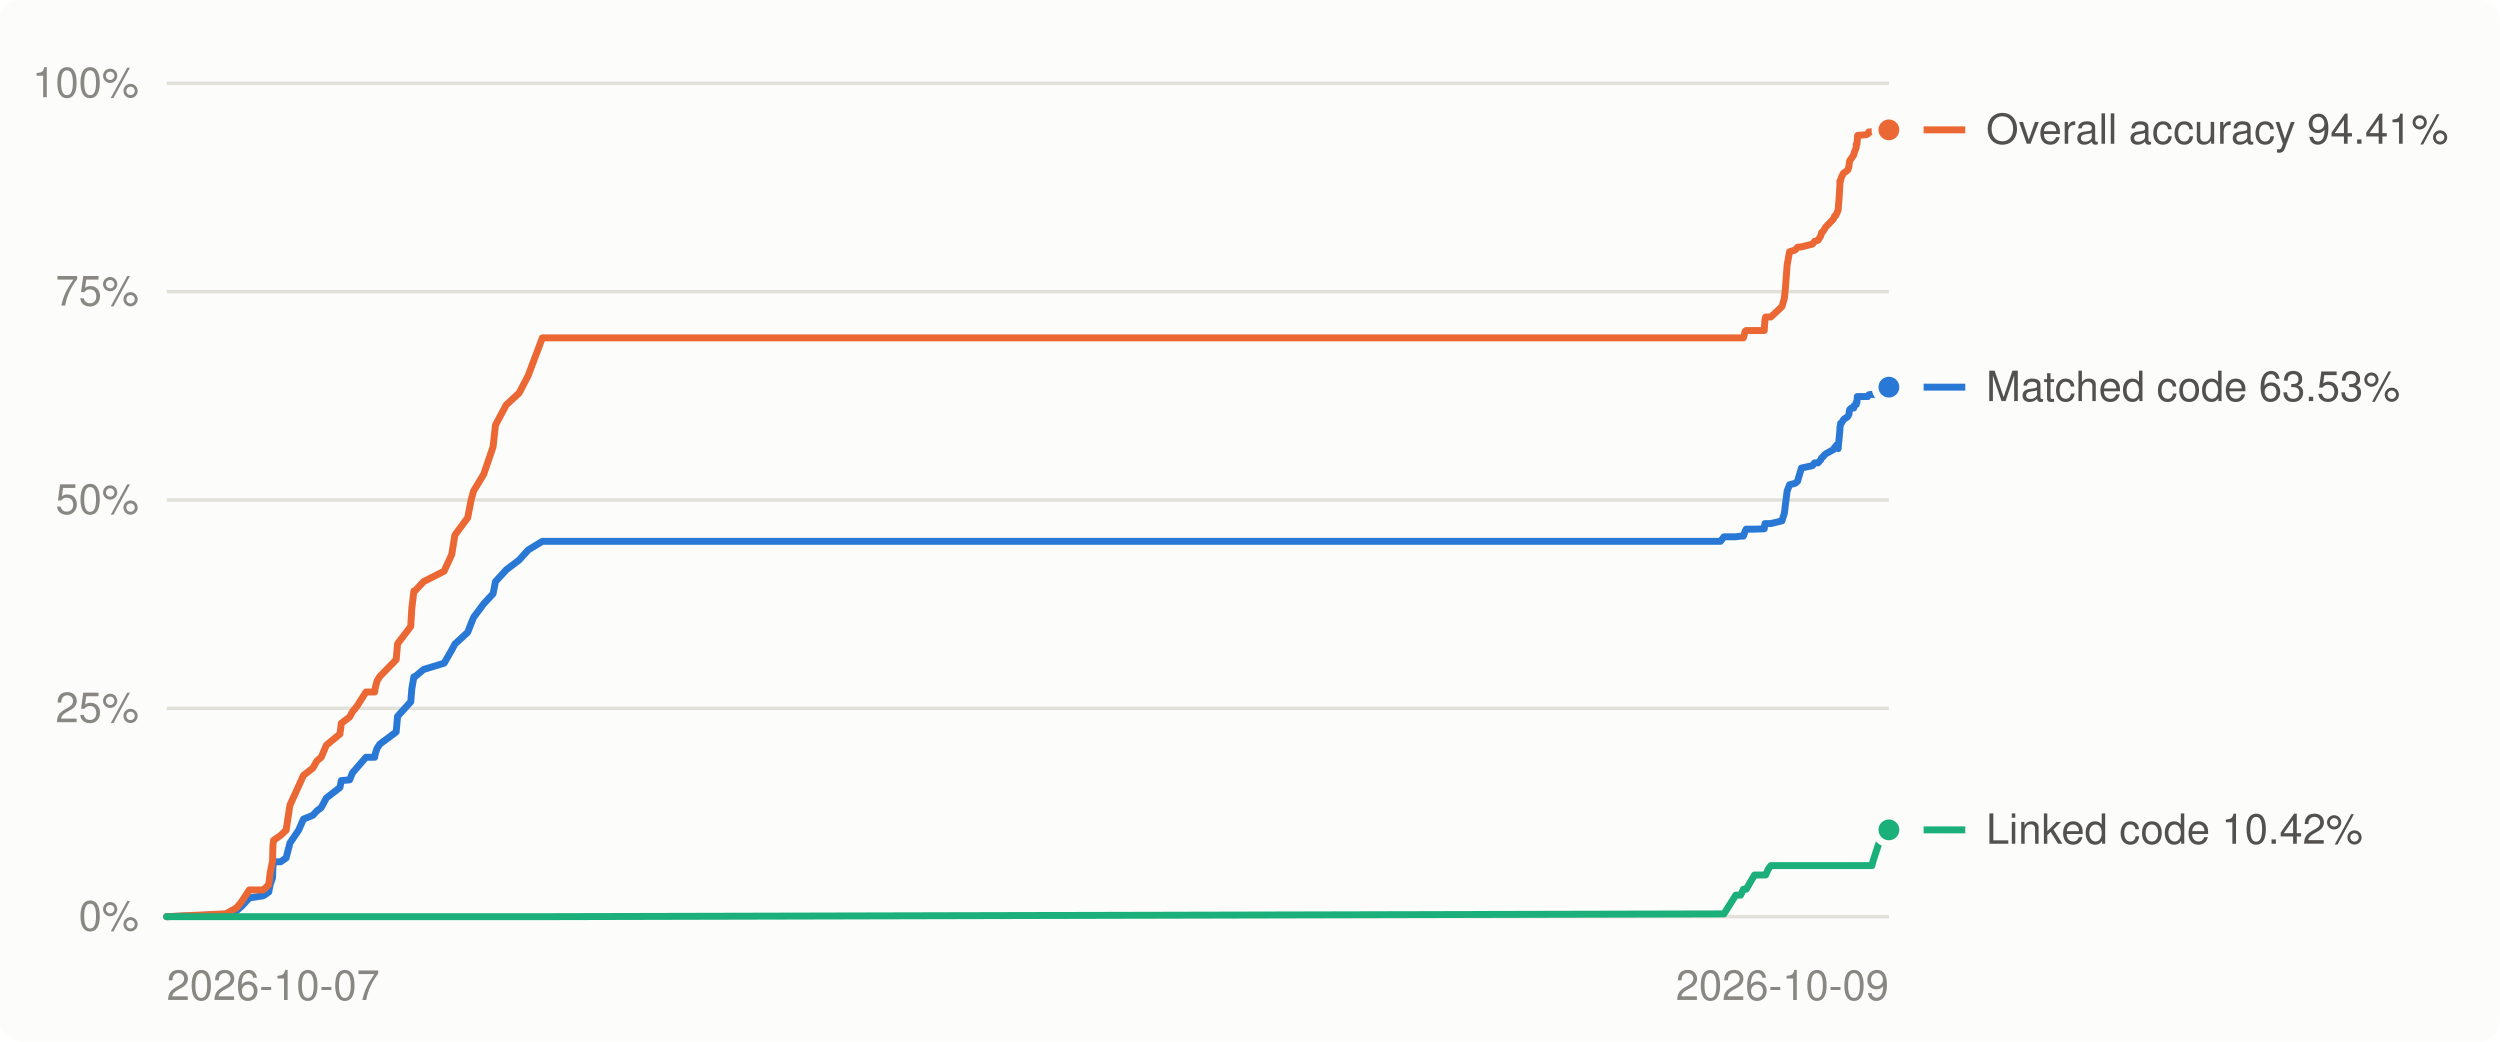
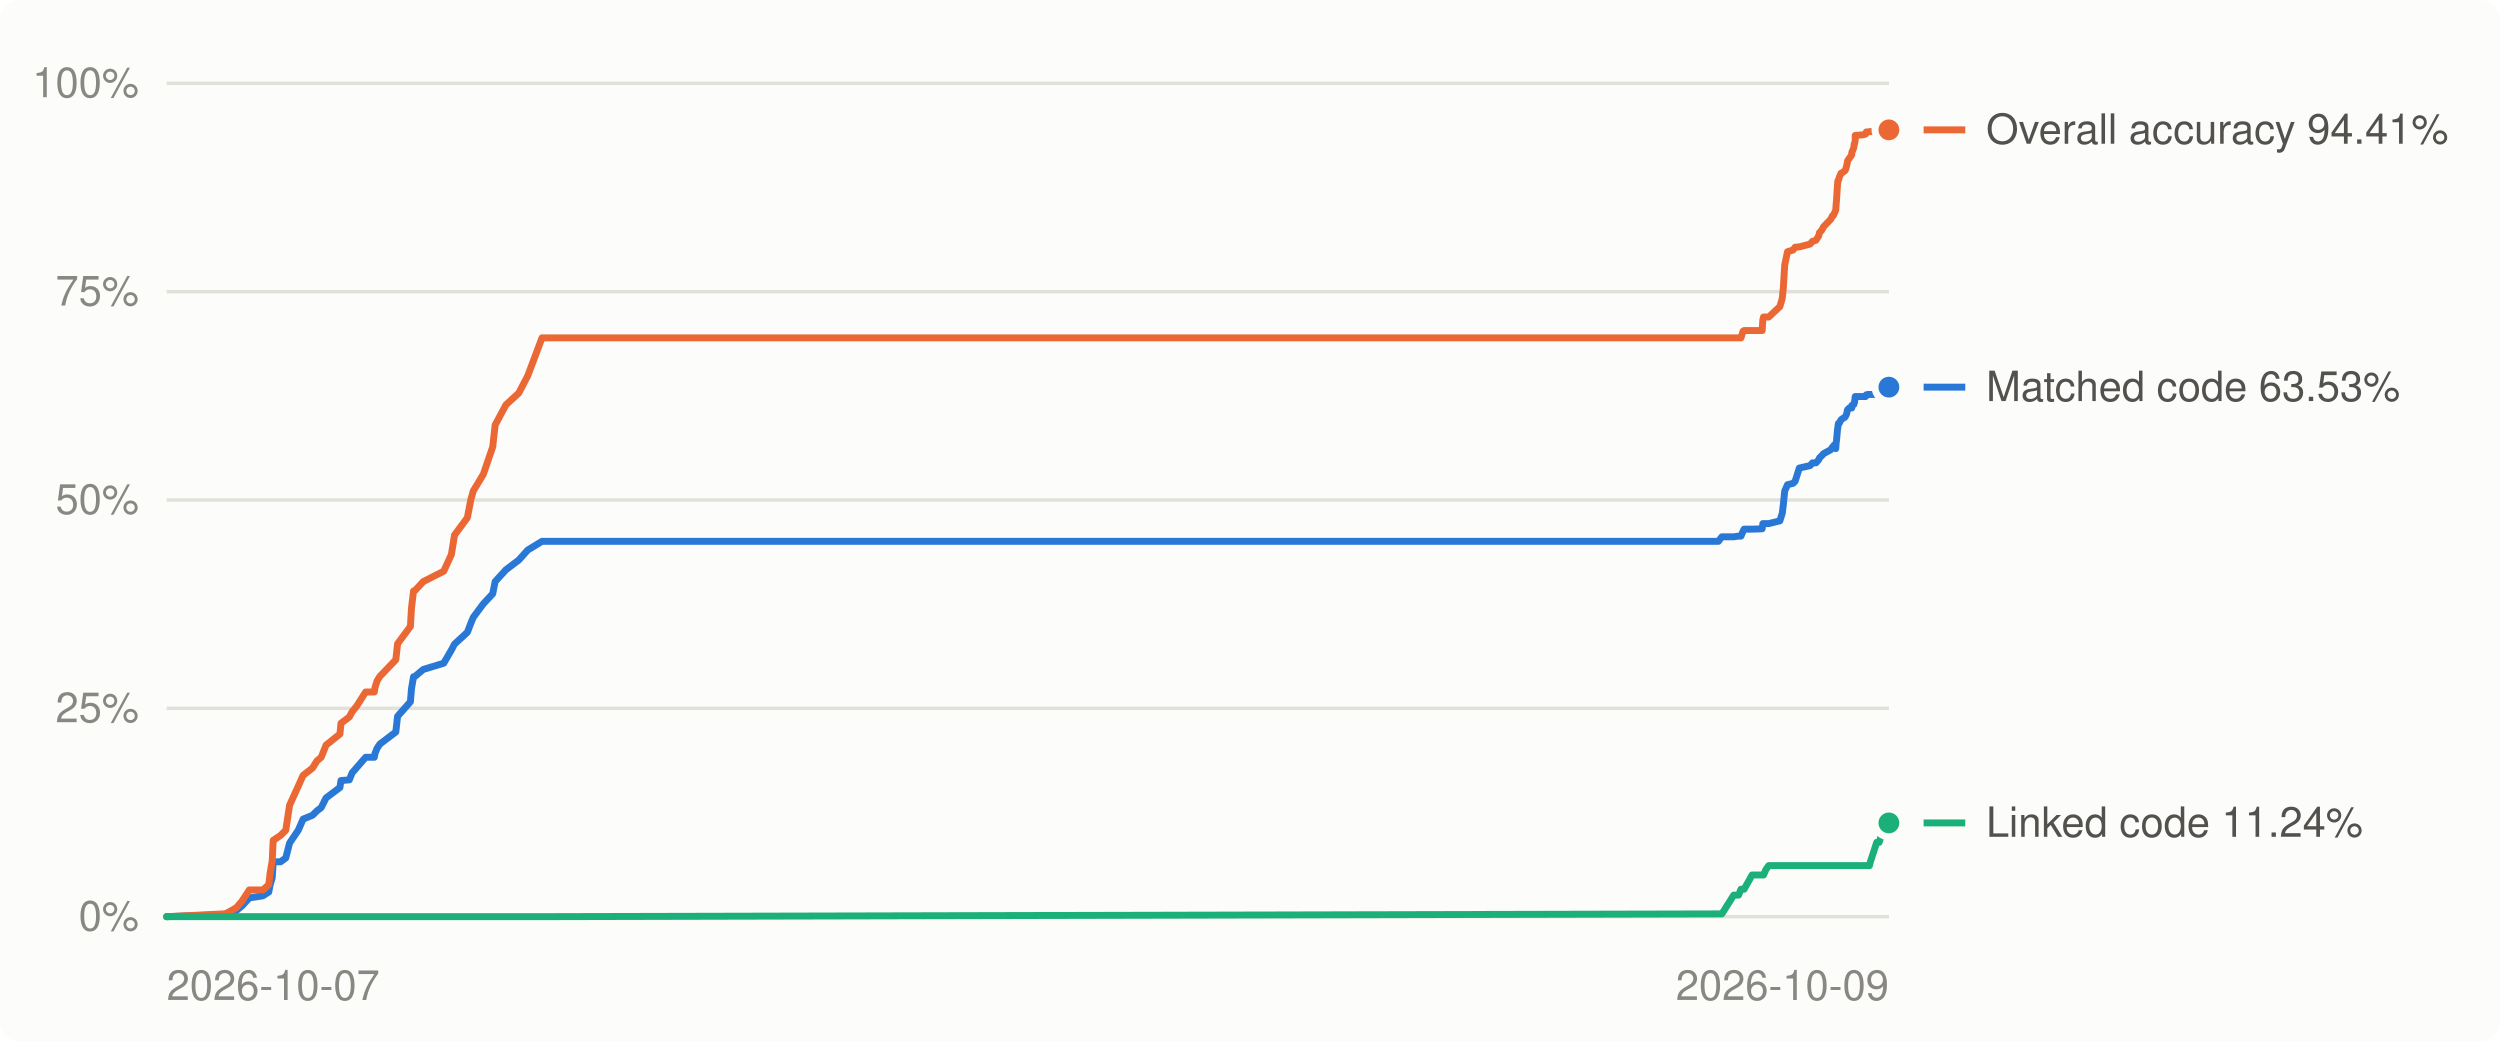
<svg xmlns="http://www.w3.org/2000/svg" viewBox="0 0 720 300" width="720" height="300" role="img" aria-label="Decompilation progress over time">
  <style>
.bg{fill:#fcfcfb}.grid{stroke:#e1e0d9}.muted{fill:#898781}.lbl{fill:#52514e}.ln0{stroke:#2a78d6}.dot0{fill:#2a78d6;stroke:#fcfcfb}.ln1{stroke:#eb6834}.dot1{fill:#eb6834;stroke:#fcfcfb}.ln2{stroke:#1baf7a}.dot2{fill:#1baf7a;stroke:#fcfcfb}
@media (prefers-color-scheme: dark){.bg{fill:#1a1a19}.grid{stroke:#2c2c2a}.muted{fill:#898781}.lbl{fill:#c3c2b7}.ln0{stroke:#3987e5}.dot0{fill:#3987e5;stroke:#1a1a19}.ln1{stroke:#d95926}.dot1{fill:#d95926;stroke:#1a1a19}.ln2{stroke:#199e70}.dot2{fill:#199e70;stroke:#1a1a19}}
text{font:12px -apple-system,BlinkMacSystemFont,'Segoe UI',Helvetica,Arial,sans-serif}
</style>
  <rect class="bg" width="720" height="300" rx="6" />
  <line x1="48" x2="544" y1="264.0" y2="264.0" class="grid" stroke-width="1" />
  <text x="40" y="268.0" class="muted" text-anchor="end">0%</text>
  <line x1="48" x2="544" y1="204.0" y2="204.0" class="grid" stroke-width="1" />
  <text x="40" y="208.0" class="muted" text-anchor="end">25%</text>
  <line x1="48" x2="544" y1="144.0" y2="144.0" class="grid" stroke-width="1" />
  <text x="40" y="148.0" class="muted" text-anchor="end">50%</text>
  <line x1="48" x2="544" y1="84.0" y2="84.0" class="grid" stroke-width="1" />
  <text x="40" y="88.0" class="muted" text-anchor="end">75%</text>
  <line x1="48" x2="544" y1="24.0" y2="24.0" class="grid" stroke-width="1" />
  <text x="40" y="28.0" class="muted" text-anchor="end">100%</text>
  <text class="muted" x="48.0" y="288" text-anchor="start">2026-10-07</text>
  <text class="muted" x="544.0" y="288" text-anchor="end">2026-10-09</text>
-   <polyline points="48.0,264.0 64.4,263.4 65.2,263.3 68.2,262.2 69.7,260.9 71.8,258.6 75.8,258.0 77.4,256.9 77.8,254.8 78.5,252.8 78.6,249.7 78.8,248.2 80.8,248.2 82.4,247.1 83.5,242.8 86.0,239.1 87.4,235.9 90.1,234.8 91.3,233.5 92.5,232.6 94.0,229.8 97.9,226.8 98.3,224.8 100.7,224.6 101.5,222.6 102.8,221.1 105.4,218.1 107.9,218.1 108.1,217.0 108.6,215.5 109.4,214.3 114.1,210.8 114.5,206.3 118.3,202.1 118.6,198.4 119.2,194.9 119.5,194.9 122.0,192.8 127.9,191.0 130.1,187.2 131.0,185.5 134.7,182.1 135.7,179.5 136.4,177.8 139.3,173.9 142.0,171.0 142.7,167.5 145.8,164.1 149.5,161.3 152.1,158.4 156.2,155.9 495.5,155.9 496.5,154.6 499.9,154.6 501.3,154.4 502.1,154.4 502.6,153.0 502.9,152.4 505.3,152.4 508.1,152.3 508.3,150.8 508.5,150.8 509.2,150.8 510.0,150.8 513.2,150.0 513.9,147.8 514.2,145.3 514.7,141.4 515.4,139.6 517.0,139.2 517.7,138.6 518.8,134.8 522.0,134.1 522.6,133.3 523.6,133.3 524.4,132.4 524.6,131.9 525.1,131.5 525.1,131.4 525.5,131.0 525.8,130.7 528.0,129.5 528.4,128.8 528.7,128.7 528.9,128.2 529.4,129.2 529.5,127.6 529.6,127.0 529.9,123.7 529.9,123.1 530.1,122.2 530.1,121.9 530.3,121.9 530.9,120.9 531.2,120.6 531.9,120.2 532.2,119.9 532.5,119.3 532.6,118.4 532.7,118.0 533.2,117.5 533.9,117.5 534.0,116.8 534.6,116.5 534.6,115.9 534.8,115.9 534.9,114.2 535.0,114.2 536.2,114.2 537.4,114.2 537.9,114.2 538.2,113.7 538.2,113.7 538.7,113.6 539.1,113.6 539.4,113.6 541.2,113.6 541.9,113.4 543.0,113.4 543.3,112.0 543.6,111.5 544.0,111.5" fill="none" class="ln0" stroke-width="2" stroke-linejoin="round" stroke-linecap="round" />
-   <polyline points="48.0,264.0 64.4,263.2 65.2,263.1 68.2,261.4 69.7,259.5 71.8,256.3 75.8,256.3 77.4,254.8 77.8,251.4 78.5,247.9 78.6,243.5 78.8,242.0 80.8,240.6 82.4,239.1 83.5,231.9 86.0,226.4 87.4,223.3 90.1,221.2 91.3,219.1 92.5,218.1 94.0,214.6 97.9,211.4 98.3,208.3 100.7,206.5 101.5,205.0 102.8,203.4 105.4,199.3 107.9,199.3 108.1,198.0 108.6,196.1 109.4,194.8 114.1,190.0 114.5,185.4 118.3,180.4 118.6,175.2 119.2,170.2 119.5,170.2 122.0,167.5 127.9,164.5 130.1,159.7 131.0,154.1 134.7,149.1 135.7,143.9 136.4,141.4 139.3,136.6 142.0,128.7 142.7,122.4 145.8,116.6 149.5,113.2 152.1,108.2 156.2,97.3 495.5,97.3 496.5,97.3 499.9,97.3 501.3,97.3 502.1,97.3 502.6,95.4 502.9,95.2 505.3,95.2 508.1,95.2 508.3,92.1 508.5,91.3 509.2,91.3 510.0,91.3 513.2,88.3 513.9,85.9 514.2,82.9 514.7,76.3 515.4,72.5 517.0,72.0 517.7,71.2 518.8,71.1 522.0,70.3 522.6,69.5 523.6,69.2 524.4,67.9 524.6,67.0 525.1,66.6 525.1,66.5 525.5,65.9 525.8,65.4 528.0,63.1 528.4,62.2 528.7,62.1 528.9,61.6 529.4,60.5 529.5,58.9 529.6,57.9 529.9,53.2 529.9,52.1 530.1,52.1 530.1,51.8 530.3,51.1 530.9,49.9 531.2,49.7 531.9,49.2 532.2,48.9 532.5,47.9 532.6,47.0 532.7,46.3 533.2,45.6 533.9,44.6 534.0,44.0 534.6,42.5 534.6,41.5 534.8,41.5 534.9,40.4 535.0,39.0 536.2,38.9 537.4,38.8 537.9,38.6 538.2,38.1 538.2,38.0 538.7,38.0 539.1,37.9 539.4,37.9 541.2,37.9 541.9,37.7 543.0,37.7 543.3,37.5 543.6,37.4 544.0,37.4" fill="none" class="ln1" stroke-width="2" stroke-linejoin="round" stroke-linecap="round" />
-   <polyline points="48.0,264.0 64.4,264.0 65.2,264.0 68.2,264.0 69.7,264.0 71.8,264.0 75.8,264.0 77.4,264.0 77.8,264.0 78.5,264.0 78.6,264.0 78.8,264.0 80.8,264.0 82.4,264.0 83.5,264.0 86.0,264.0 87.4,264.0 90.1,264.0 91.3,264.0 92.5,264.0 94.0,264.0 97.9,264.0 98.3,264.0 100.7,264.0 101.5,264.0 102.8,264.0 105.4,264.0 107.9,264.0 108.1,264.0 108.6,264.0 109.4,264.0 114.1,264.0 114.5,264.0 118.3,264.0 118.6,264.0 119.2,264.0 119.5,264.0 122.0,264.0 127.9,264.0 130.1,264.0 131.0,264.0 134.7,264.0 135.7,264.0 136.4,264.0 139.3,264.0 142.0,264.0 142.7,264.0 145.8,264.0 149.5,264.0 152.1,264.0 156.2,264.0 495.5,263.2 496.5,263.2 499.9,257.8 501.3,257.8 502.1,256.1 502.6,256.1 502.9,256.1 505.3,252.0 508.1,252.0 508.3,252.0 508.5,252.0 509.2,250.4 510.0,249.3 513.2,249.3 513.9,249.3 514.2,249.3 514.7,249.3 515.4,249.3 517.0,249.3 517.7,249.3 518.8,249.3 522.0,249.3 522.6,249.3 523.6,249.3 524.4,249.3 524.6,249.3 525.1,249.3 525.1,249.3 525.5,249.3 525.8,249.3 528.0,249.3 528.4,249.3 528.7,249.3 528.9,249.3 529.4,249.3 529.5,249.3 529.6,249.3 529.9,249.3 529.9,249.3 530.1,249.3 530.1,249.3 530.3,249.3 530.9,249.3 531.2,249.3 531.9,249.3 532.2,249.3 532.5,249.3 532.6,249.3 532.7,249.3 533.2,249.3 533.9,249.3 534.0,249.3 534.6,249.3 534.6,249.3 534.8,249.3 534.9,249.3 535.0,249.3 536.2,249.3 537.4,249.3 537.9,249.3 538.2,249.3 538.2,249.3 538.7,249.3 539.1,249.3 539.4,248.1 541.2,242.6 541.9,242.6 543.0,239.0 543.3,239.0 543.6,239.0 544.0,239.0" fill="none" class="ln2" stroke-width="2" stroke-linejoin="round" stroke-linecap="round" />
+   <polyline points="48.0,264.0 64.4,263.4 65.1,263.3 68.1,262.2 69.7,260.9 71.8,258.6 75.7,258.0 77.4,256.9 77.8,254.8 78.4,252.8 78.6,249.7 78.7,248.2 80.8,248.2 82.3,247.1 83.4,242.8 85.9,239.1 87.3,235.9 90.0,234.8 91.3,233.5 92.5,232.6 93.9,229.8 97.9,226.8 98.2,224.8 100.6,224.6 101.4,222.6 102.7,221.1 105.3,218.1 107.8,218.1 108.0,217.0 108.6,215.5 109.4,214.3 114.0,210.8 114.5,206.3 118.2,202.1 118.5,198.4 119.1,194.9 119.4,194.9 121.9,192.8 127.8,191.0 130.0,187.2 130.9,185.5 134.6,182.1 135.6,179.5 136.3,177.8 139.2,173.9 141.9,171.0 142.6,167.5 145.7,164.1 149.4,161.3 152.0,158.4 156.1,155.9 494.9,155.9 495.9,154.6 499.3,154.6 500.7,154.4 501.4,154.4 502.0,153.0 502.3,152.4 504.6,152.4 507.5,152.3 507.7,150.8 507.9,150.8 508.6,150.8 509.4,150.8 512.6,150.0 513.3,147.8 513.6,145.3 514.0,141.4 514.8,139.6 516.4,139.2 517.0,138.6 518.2,134.8 521.3,134.1 522.0,133.3 523.0,133.3 523.8,132.4 524.0,131.9 524.4,131.5 524.5,131.4 524.9,131.0 525.1,130.7 527.3,129.5 527.7,128.8 528.0,128.7 528.2,128.2 528.7,129.2 528.8,127.6 528.9,127.0 529.2,123.7 529.3,123.1 529.4,122.2 529.5,121.9 529.7,121.9 530.2,120.9 530.6,120.6 531.3,120.2 531.5,119.9 531.8,119.3 532.0,118.4 532.1,118.0 532.6,117.5 533.3,117.5 533.3,116.8 533.9,116.5 534.0,115.9 534.1,115.9 534.3,114.2 534.3,114.2 535.5,114.2 536.7,114.2 537.3,114.2 537.5,113.7 537.5,113.7 538.0,113.6 538.4,113.6 538.7,113.6 540.5,113.6 541.2,113.4 542.3,113.4 542.7,112.0 542.9,111.5 543.3,111.5 544.0,111.5" fill="none" class="ln0" stroke-width="2" stroke-linejoin="round" stroke-linecap="round" />
+   <polyline points="48.0,264.0 64.4,263.2 65.1,263.1 68.1,261.4 69.7,259.5 71.8,256.3 75.7,256.3 77.4,254.8 77.8,251.4 78.4,247.9 78.6,243.5 78.7,242.0 80.8,240.6 82.3,239.1 83.4,231.9 85.9,226.4 87.3,223.3 90.0,221.2 91.3,219.1 92.5,218.1 93.9,214.6 97.9,211.4 98.2,208.3 100.6,206.5 101.4,205.0 102.7,203.4 105.3,199.3 107.8,199.3 108.0,198.0 108.6,196.1 109.4,194.8 114.0,190.0 114.5,185.4 118.2,180.4 118.5,175.2 119.1,170.2 119.4,170.2 121.9,167.5 127.8,164.5 130.0,159.7 130.9,154.1 134.6,149.1 135.6,143.9 136.3,141.4 139.2,136.6 141.9,128.7 142.6,122.4 145.7,116.6 149.4,113.2 152.0,108.2 156.1,97.3 494.9,97.3 495.9,97.3 499.3,97.3 500.7,97.3 501.4,97.3 502.0,95.4 502.3,95.2 504.6,95.2 507.5,95.2 507.7,92.1 507.9,91.3 508.6,91.3 509.4,91.3 512.6,88.3 513.3,85.9 513.6,82.9 514.0,76.3 514.8,72.5 516.4,72.0 517.0,71.2 518.2,71.1 521.3,70.3 522.0,69.5 523.0,69.2 523.8,67.9 524.0,67.0 524.4,66.6 524.5,66.5 524.9,65.9 525.1,65.4 527.3,63.1 527.7,62.2 528.0,62.1 528.2,61.6 528.7,60.5 528.8,58.9 528.9,57.9 529.2,53.2 529.3,52.1 529.4,52.1 529.5,51.8 529.7,51.1 530.2,49.9 530.6,49.7 531.3,49.2 531.5,48.9 531.8,47.9 532.0,47.0 532.1,46.3 532.6,45.6 533.3,44.6 533.3,44.0 533.9,42.5 534.0,41.5 534.1,41.5 534.3,40.4 534.3,39.0 535.5,38.9 536.7,38.8 537.3,38.6 537.5,38.1 537.5,38.0 538.0,38.0 538.4,37.9 538.7,37.9 540.5,37.9 541.2,37.7 542.3,37.7 542.7,37.5 542.9,37.4 543.3,37.4 544.0,37.4" fill="none" class="ln1" stroke-width="2" stroke-linejoin="round" stroke-linecap="round" />
+   <polyline points="48.0,264.0 64.4,264.0 65.1,264.0 68.1,264.0 69.7,264.0 71.8,264.0 75.7,264.0 77.4,264.0 77.8,264.0 78.4,264.0 78.6,264.0 78.7,264.0 80.8,264.0 82.3,264.0 83.4,264.0 85.9,264.0 87.3,264.0 90.0,264.0 91.3,264.0 92.5,264.0 93.9,264.0 97.9,264.0 98.2,264.0 100.6,264.0 101.4,264.0 102.7,264.0 105.3,264.0 107.8,264.0 108.0,264.0 108.6,264.0 109.4,264.0 114.0,264.0 114.5,264.0 118.2,264.0 118.5,264.0 119.1,264.0 119.4,264.0 121.9,264.0 127.8,264.0 130.0,264.0 130.9,264.0 134.6,264.0 135.6,264.0 136.3,264.0 139.2,264.0 141.9,264.0 142.6,264.0 145.7,264.0 149.4,264.0 152.0,264.0 156.1,264.0 494.9,263.2 495.9,263.2 499.3,257.8 500.7,257.8 501.4,256.1 502.0,256.1 502.3,256.1 504.6,252.0 507.5,252.0 507.7,252.0 507.9,252.0 508.6,250.4 509.4,249.3 512.6,249.3 513.3,249.3 513.6,249.3 514.0,249.3 514.8,249.3 516.4,249.3 517.0,249.3 518.2,249.3 521.3,249.3 522.0,249.3 523.0,249.3 523.8,249.3 524.0,249.3 524.4,249.3 524.5,249.3 524.9,249.3 525.1,249.3 527.3,249.3 527.7,249.3 528.0,249.3 528.2,249.3 528.7,249.3 528.8,249.3 528.9,249.3 529.2,249.3 529.3,249.3 529.4,249.3 529.5,249.3 529.7,249.3 530.2,249.3 530.6,249.3 531.3,249.3 531.5,249.3 531.8,249.3 532.0,249.3 532.1,249.3 532.6,249.3 533.3,249.3 533.3,249.3 533.9,249.3 534.0,249.3 534.1,249.3 534.3,249.3 534.3,249.3 535.5,249.3 536.7,249.3 537.3,249.3 537.5,249.3 537.5,249.3 538.0,249.3 538.4,249.3 538.7,248.1 540.5,242.6 541.2,242.6 542.3,239.0 542.7,239.0 542.9,239.0 543.3,239.0 544.0,237.0" fill="none" class="ln2" stroke-width="2" stroke-linejoin="round" stroke-linecap="round" />
  <circle cx="544.0" cy="111.5" r="4" class="dot0" stroke-width="2" />
  <circle cx="544.0" cy="37.4" r="4" class="dot1" stroke-width="2" />
-   <circle cx="544.0" cy="239.0" r="4" class="dot2" stroke-width="2" />
-   <line x1="554" x2="566" y1="239.0" y2="239.0" class="ln2" stroke-width="2" />
-   <text class="lbl" x="572" y="243.0">Linked code 10.42%</text>
+   <circle cx="544.0" cy="237.0" r="4" class="dot2" stroke-width="2" />
+   <line x1="554" x2="566" y1="237.0" y2="237.0" class="ln2" stroke-width="2" />
+   <text class="lbl" x="572" y="241.0">Linked code 11.24%</text>
  <line x1="554" x2="566" y1="111.5" y2="111.5" class="ln0" stroke-width="2" />
  <text class="lbl" x="572" y="115.5">Matched code 63.53%</text>
  <line x1="554" x2="566" y1="37.4" y2="37.4" class="ln1" stroke-width="2" />
  <text class="lbl" x="572" y="41.4">Overall accuracy 94.41%</text>
</svg>
